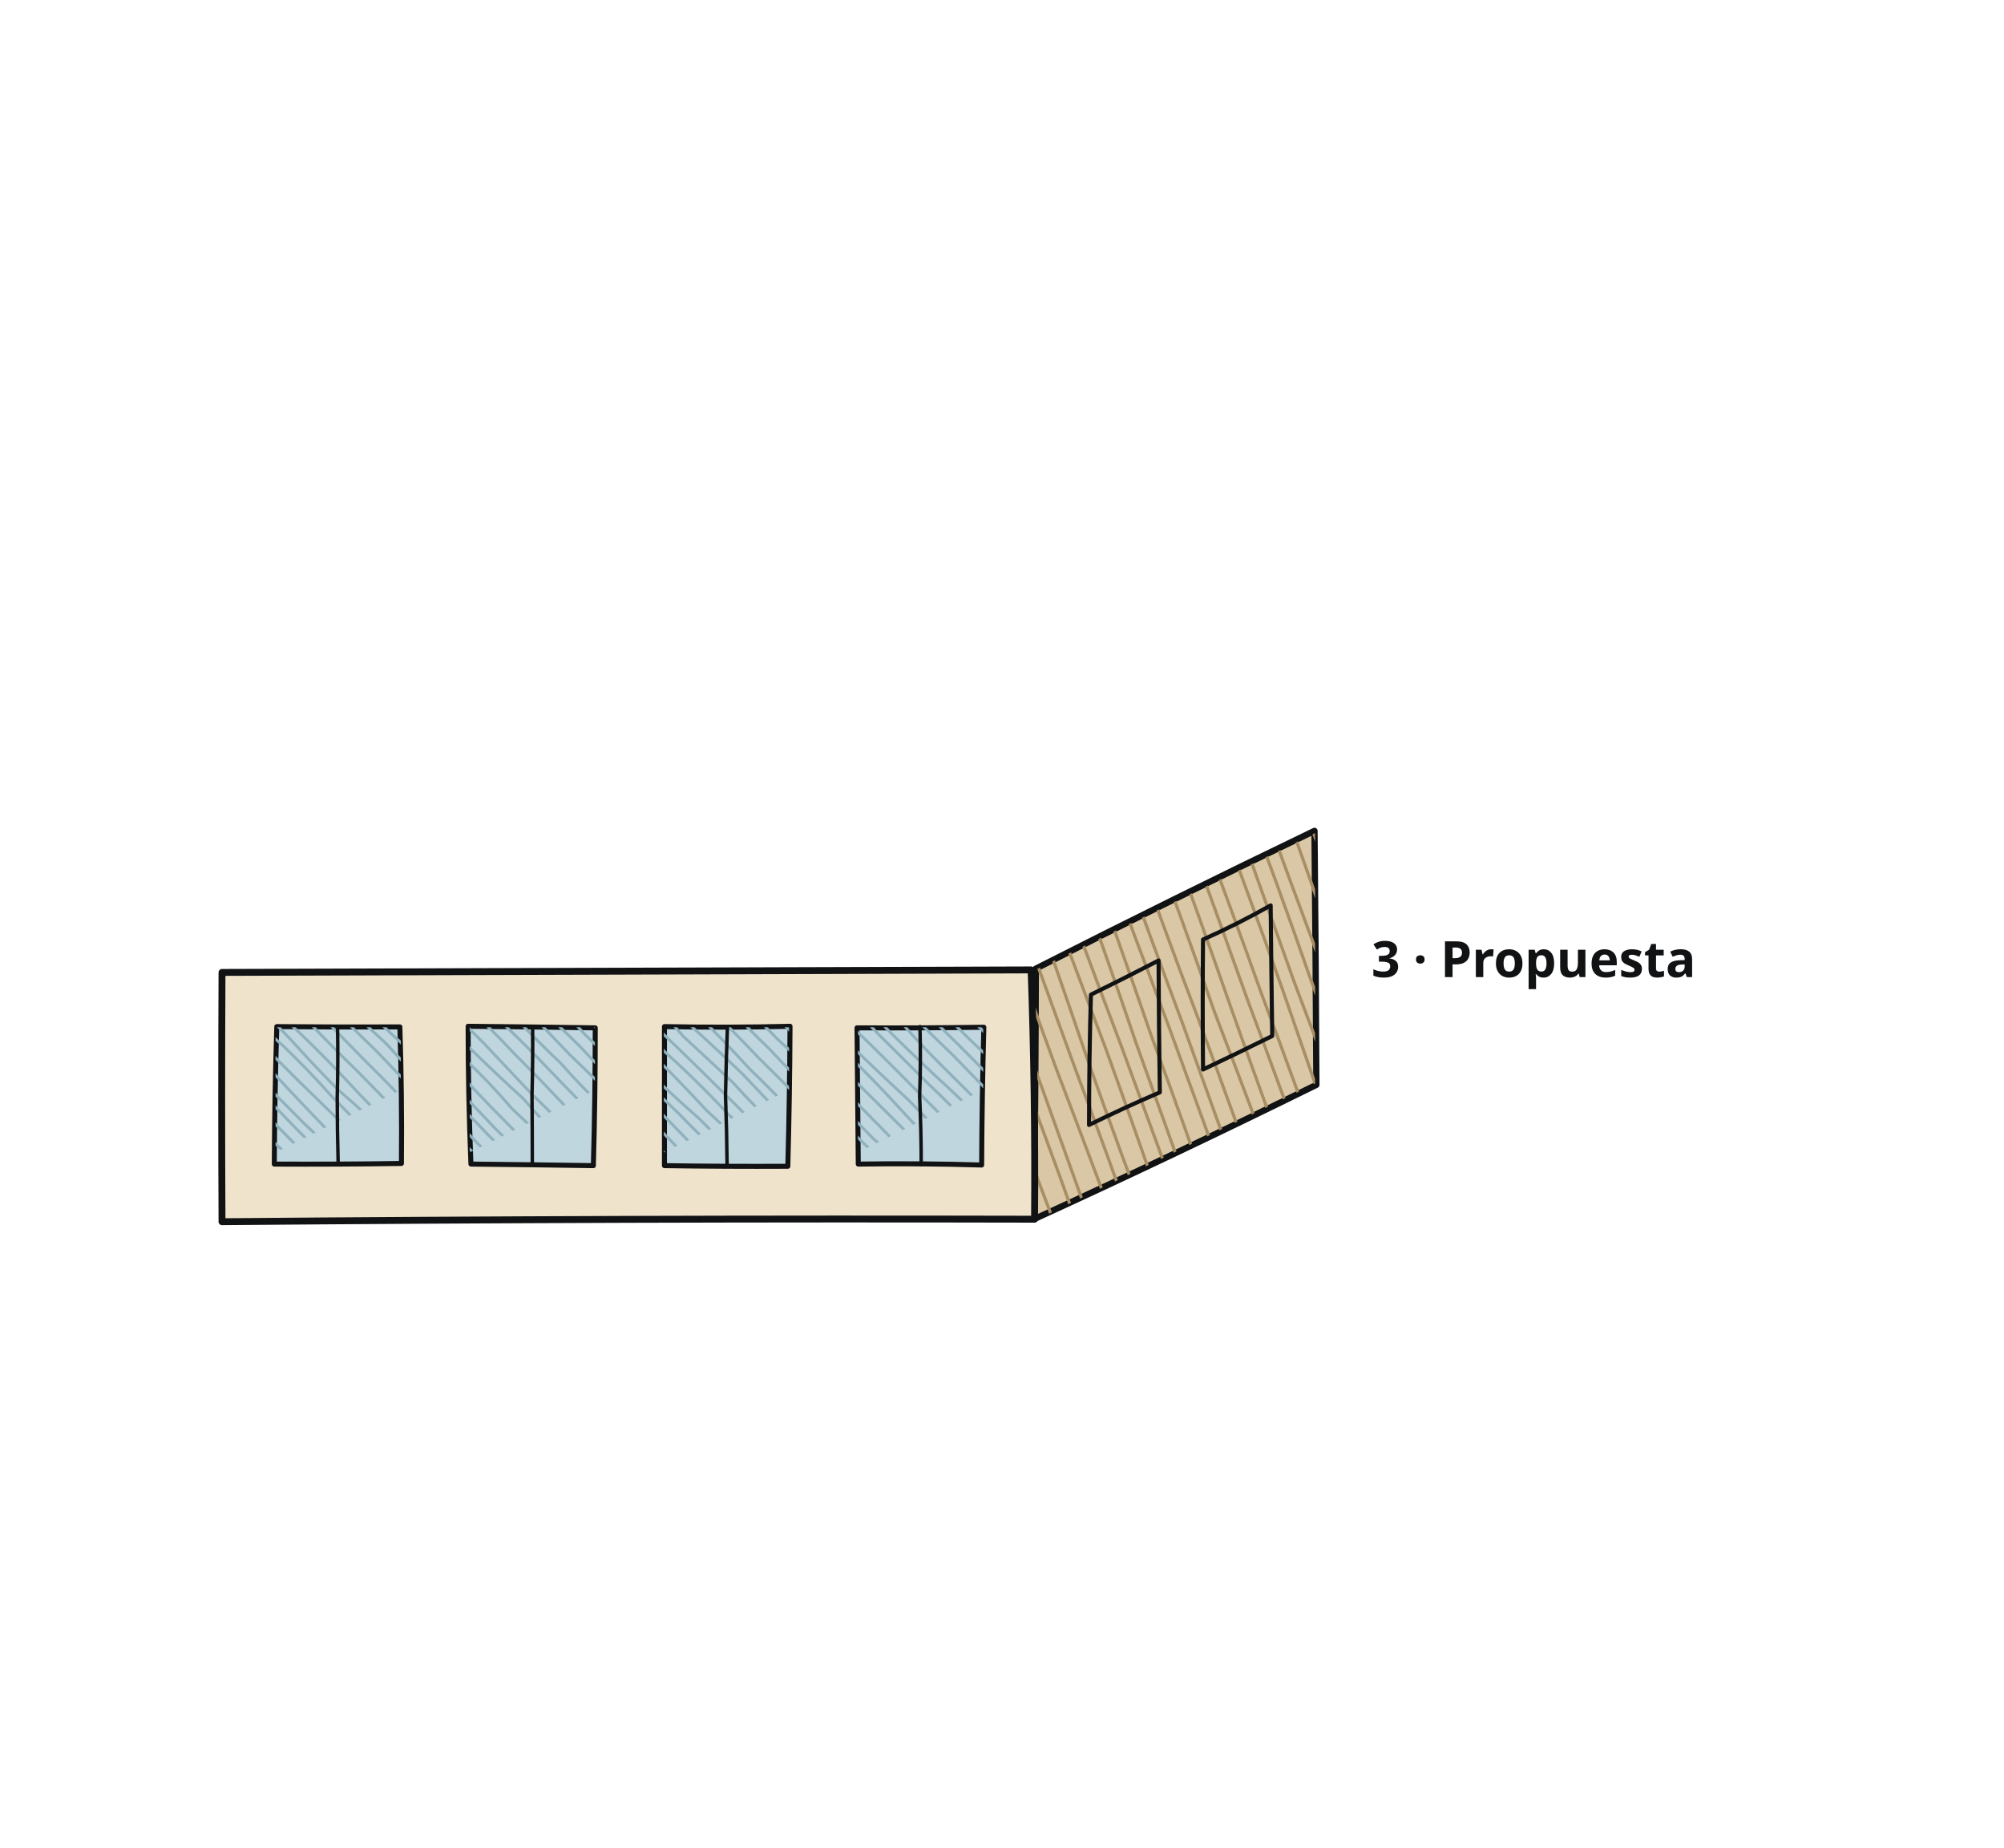
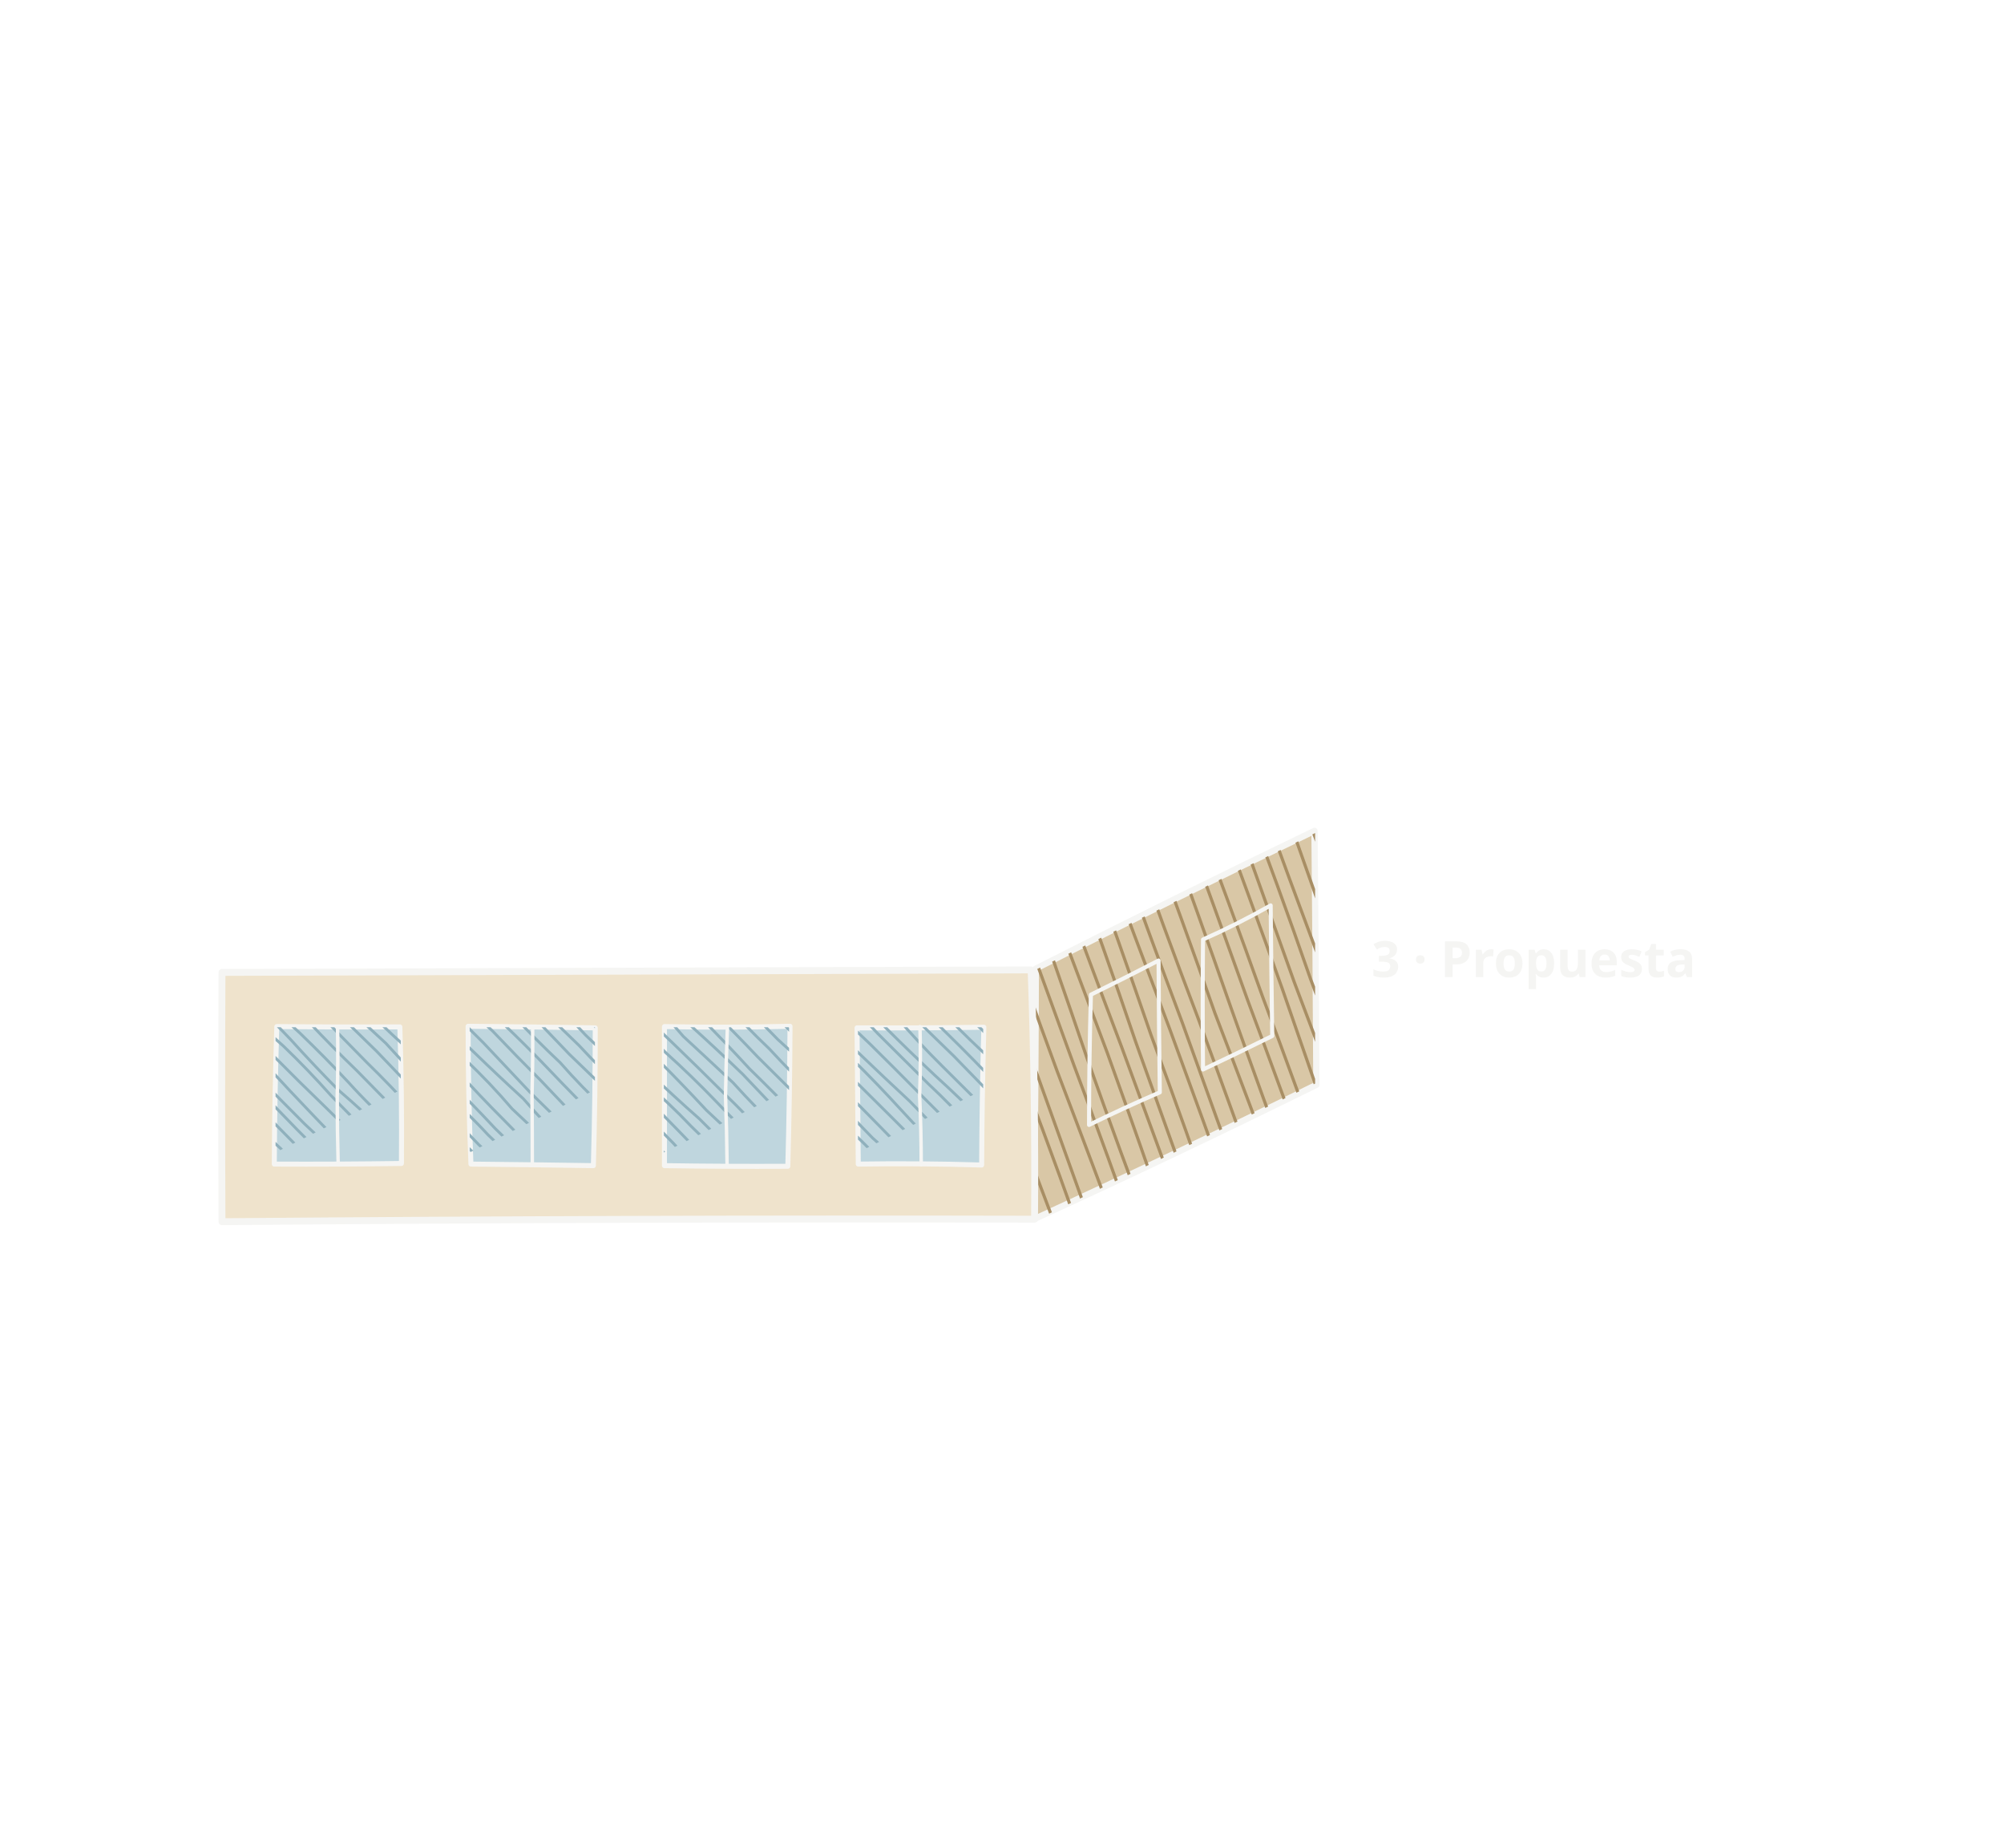
<svg xmlns="http://www.w3.org/2000/svg" width="640" height="590" viewBox="0 0 640 590">
  <defs>
    <clipPath id="a8">
      <path d="m330 390 90-44v-80l-90 44Z" />
    </clipPath>
    <clipPath id="a9">
      <path d="M88 328h40v20l-40 20Z" />
    </clipPath>
    <clipPath id="a10">
      <path d="M150 328h40v20l-40 20Z" />
    </clipPath>
    <clipPath id="a11">
      <path d="M212 328h40v20l-40 20Z" />
    </clipPath>
    <clipPath id="a12">
      <path d="M274 328h40v20l-40 20Z" />
    </clipPath>
  </defs>
-   <path fill="#D9C7A6" stroke="#111214" stroke-linecap="round" stroke-linejoin="round" stroke-width="2" d="M330.2 389.3q45.4-20.8 90.2-42.9-.2-41-.6-81.1-44.9 21.6-89 44-.1 40.7-.6 80" />
+   <path fill="#D9C7A6" stroke="#F5F5F3" stroke-linecap="round" stroke-linejoin="round" stroke-width="2" d="M330.2 389.3q45.4-20.8 90.2-42.9-.2-41-.6-81.1-44.9 21.6-89 44-.1 40.7-.6 80" />
  <g fill="none" stroke="#A88E64" stroke-linecap="round" stroke-linejoin="round" stroke-width="1" clip-path="url(#a8)">
    <path d="M451.8 164.4q11.1 30 21.8 59.9 11.1 30.2 21.8 60.4 10.9 29.4 21.9 59.4 11.2 29.9 21.6 60.4M447 165.4q10.3 30.1 21.3 60.2 11.2 30 22.5 60.5 10.6 29.9 21.2 59.7 11.4 30.3 22.4 60.3m-93.1-238.3q11.7 30 22.7 60.1 10.5 30 21.7 59.4 10.8 29.9 22.1 60.2 10.5 30.3 21.3 60.7M436.5 170q10.6 29.1 21.2 59.2 11 30 21.9 60.1 11.3 30.1 22.3 60.3 11.3 30 22.1 60.5m-92.6-238.9q10.9 29.7 21.5 59.9 11.4 29.8 22.5 60.1 10.6 30.4 21.4 60.5 11 29.7 22.5 60.1M426.6 173q11.1 29.8 21.8 60.2 10.8 29.8 21.8 60 11.3 29.9 21.8 59.7 11 30.5 22.3 60.3m-93.9-238.5q10.9 30.5 22.5 60.6 11.1 30.2 21.7 60.1 10.8 29.9 21.8 59.8 11.1 30.5 21.6 60.3m-92-239.1q10.6 30.8 21.9 60.8t21.8 59.8q11.3 30.4 21.8 60.5l22.8 59.6M411.7 179q10.5 29.8 21.6 59.8 11.5 30.4 22.4 60.3 10.5 30.4 22 59.8 11.3 30.7 21.9 60.4m-92-239.5q10.3 30.4 21.6 60.6 11.3 29.9 21.9 59.9 10.7 30.5 22 60 11 30.5 21.9 60.3m-94-238.2q11.2 29.9 22.6 60 10.9 30.3 21.4 60.1 11 30.1 22.4 59.7 10.2 30.5 21.2 60.3m-92.5-238q10.9 30 21.9 59.8 11.3 29.5 22.3 59.9 11.1 30.1 22.2 60.6 10.2 30 21.3 60.1m-92.9-238.6q10.4 30.5 21.4 60.5 11.3 30.1 22.2 59.3 10.9 30.8 21.7 60.7 11.4 30.1 22.3 60.4M385.2 188q11 29.9 21.6 60l21.4 60.6q11 29.9 22 59.7 11.1 30.3 22 60.8m-92.7-239.3q10.2 30.8 21.3 60.7 10.9 30 22.1 60 10.7 30.3 21.8 60.2 11.3 29.8 21.9 59.8M375 192q11.2 30.4 21.6 60.3 11.4 29.9 21.9 60.2 11.5 30.2 22.2 60.1 11.5 29.7 22 59.5m-92.2-238q10.5 29.9 21.3 59.2l21.5 60.2q11.2 29.6 22.6 60.1 10.2 31 21.4 61m-92.6-239.4q11.2 29.8 22.7 60 11.4 30.5 22.1 60.5 10.4 30.2 21 60.3 11 30.6 22.6 60.3M359.7 197q11.2 30.4 21.4 61 11.4 30.2 22.1 60.2 11 29.2 21.5 59.2 10.7 31 21.8 61.1M354.3 199q11.2 29.8 22.4 60.2 11.1 30.3 21.8 60.3 11.5 30.7 22.1 60.5 10.9 29.5 21.8 59.4m-92.6-238.7q10.9 30.2 21.8 60.8 10.9 29.8 21.5 60.2 10.4 29.4 21.6 59.5 11.4 30.5 21.9 61M343.9 203l22.4 60.5q11.1 29.8 21.7 60 11.4 29.7 22.4 59.5 11.2 30.4 21.6 60.5m-92.5-238.9q10.6 30 21.3 60.9 10.5 29.9 21.7 59.3 11.4 30.8 22 60.9t22 59.6m-92.6-239.1q11.3 30.2 21.7 60.2 10.6 29.8 22 60.2 10.7 29.9 21.8 60.4 10.7 30.2 22.3 60.3m-92.4-238.6q11.2 29.5 21.8 59.9 11.2 30.2 22.4 59.8 10.9 29.7 21.8 60.2 11.1 30.2 21.6 60.7M324 210.6q10.9 29.9 22.2 59.5 11 30.1 21.4 60.4 11.1 29.9 21.6 60.6 11 29.4 22.1 59.4m-92.8-238.7q11.7 29.6 22.7 60.1 11.1 30.1 21.5 60.8 11 30.7 21.6 60.4 11.3 30.3 21.7 59.9m-91.4-239.1q11 30.2 21.3 60.4 11.1 30.4 22.3 60 10.8 29.6 21.9 59.8 10.9 29.8 21.9 60.3M309.8 216q11 30 21.3 60.3 11.4 30.2 22.5 59.8 11 30.5 21.1 60.1 10.6 30 22.2 60.2m-92.8-238.2q10.9 29.3 22 59.3 10.8 30.2 21 60.2 10.8 30.6 22.1 60.3 10.9 30.6 22 60.3M299 220q11.2 29.4 21.8 59.5 11.4 30.8 22.2 60.7 11.2 29.8 21.5 59.3 10.7 29.8 21.8 60.6M294 221.6q10.7 29.5 22.1 59.4 10.3 30.7 21.5 61 11.3 29.6 22.3 59.3 11.1 30.5 21.8 60.2m-94-238.3q10.7 29.8 21.7 60.6 11 30.3 22.2 60.3 10.7 29.9 21.6 60.2 11.5 29.6 22.4 59.5m-92.7-238.9q11.3 30.9 21.8 60.9l22.5 59.5q11.5 30.3 22 60.5 10.6 29.6 21.9 59.6m-93.8-237.6q11.1 30.1 21.3 60 11.5 29.8 22.2 60.2 10.9 29.5 22.5 59.9 10.8 29.4 21.2 59.6m-93-238.5q11.1 30.7 22.1 60.7 10.8 30.1 21.8 60.1 11.2 29.4 22 59.7 11 29.9 22 60.7m-92.5-238.8q11.1 29.9 22.2 60.2 10.7 30 21.9 59.5 10.3 30.4 21.5 60.1 11.2 30.7 22.2 60.5m-92.8-238.3q11.4 29.6 22 59.7 11 30 22.1 60.1 10.7 29.8 21.3 60.2 11.2 29.7 22.4 60M256.6 235q10.9 30.7 21.2 60.5 11.4 30.1 22.5 59.6 11.4 29.9 21.9 60.1 11.1 30.1 21.1 60.4m-91.7-238.9q10.5 30 21.6 60.4 10.4 29.6 21.8 59.9 10.3 29.6 21.6 60 11.1 30.4 22.3 60.2m-93.2-238q11.6 29.9 22.3 59.5 11.1 30.4 21.3 60.5 11.4 30.1 21.8 59.8 11.4 30.8 21.8 60.8M241 240.7q10.7 29.5 22.5 59.7 10.5 30.1 21.5 59.9 11 30.3 21.8 60.6 10.7 29.7 22.2 59.8m-93.8-238.2q11.4 29.5 22.2 59.9 11 30.1 21.6 60.7 11.1 29.7 21.8 60.1 11.5 30 22 60.4m-91.9-239.2q10.9 29.7 21.6 60.3 10.8 30.5 22.1 60.2 10.6 30 21.8 60.4 11.3 30.2 21.7 60m-93.3-239.4q11.3 30.6 21.9 61 10.6 30.3 22.1 59.7 10.7 30.5 22.1 60.1 11 29.9 22.2 59.8m-92.6-238.8q11.5 29.8 22.2 60.2 10.6 30.1 21.8 60.7 11.2 29.8 21.9 59.5 10.7 30.4 21.8 60.1m-93.1-237.9q10.5 29.8 21.8 59.9 11 30.2 22 60 10.9 29.7 22 60.2 10.8 29.7 21.2 59.9" />
  </g>
-   <path fill="#EFE3CC" stroke="#111214" stroke-linecap="round" stroke-linejoin="round" stroke-width="2.2" d="m70.9 310.5 258.4-.8q1.4 39.8 1.1 79.6-129.7-.3-259.5.8-.2-39.5 0-79.6" />
-   <path fill="#BFD6DE" stroke="#111214" stroke-linecap="round" stroke-linejoin="round" stroke-width="1.6" d="M88.4 327.8q20.1.2 39.3.1.7 21.5.5 43.6-20.3.3-40.6.2.1-21.5.8-43.9" />
+   <path fill="#EFE3CC" stroke="#F5F5F3" stroke-linecap="round" stroke-linejoin="round" stroke-width="2.2" d="m70.9 310.5 258.4-.8q1.4 39.8 1.1 79.6-129.7-.3-259.5.8-.2-39.5 0-79.6" />
+   <path fill="#BFD6DE" stroke="#F5F5F3" stroke-linecap="round" stroke-linejoin="round" stroke-width="1.6" d="M88.4 327.8q20.1.2 39.3.1.7 21.5.5 43.6-20.3.3-40.6.2.1-21.5.8-43.9" />
  <g fill="none" stroke="#8FB0BC" stroke-linecap="round" stroke-linejoin="round" stroke-width=".9" clip-path="url(#a9)">
    <path d="M108 285.4q7.8 7.6 15.9 15.6 8 8.5 15.1 16.1 8.4 8 15.9 15.2 7.2 8.3 15.2 16.2m-65-60.4q7.8 8.2 15.8 15.9 8 7.5 15.1 16 8 7.5 16.3 14.7l15.2 15.6m-65.6-59.2q7.6 7.8 15.6 15.6 8.4 7.7 16 15.3 8.3 7.8 16 16.2 8.2 7.2 15.5 15m-64.8-58.9q7.2 7.7 14.6 15 8.1 8.2 15.7 15.5 8.6 7.4 16.4 15.5 7.8 7.5 15.1 15.6M97.2 296q7.7 7.4 16.1 15.6 7.8 7.8 14.9 15.5 8.4 8.1 16.3 15.6 7.6 7.5 14.8 15.6m-64.5-59q7.5 7.5 14.7 15.5 7.7 8 15.6 15.4 8.1 7.3 15.7 15.6 7.3 7.6 15.5 16.1m-64.8-59.7Q99 310.5 107 318q7.9 7.5 16.2 15.1 7.6 8.3 14.8 16.1 8.3 7.3 16.2 14.7m-65.9-59.2q8.5 7.4 16.3 15.7l15.7 15.3q7.6 7.9 15.5 16.2 7.1 8.4 15 15.9M86 308q7.6 7.6 15.6 15.3 7.6 7.9 15.6 16 7.6 7.4 14.7 15.3 7.5 7.6 15.8 15.9m-65.1-60.2q7.8 8 15.9 15.9 7.6 8.1 15.5 15.7 7.9 8 15.7 16 7.1 7.4 15.1 14.9m-65.1-58.5q7.7 8 16.1 15.6 7.9 7.6 15.4 15.6 7.4 8.2 15.6 15.4 7.9 7.2 15.2 15.1m-64.9-59.8q8.2 7.8 15.6 15.6 7.4 8.2 15.2 16.1 8.5 7.3 16.4 15.1 7.8 8.4 15.2 16.2m-65.1-60q8.3 7.9 16.2 14.9 7.8 7.5 15.1 15.7 7.9 8 15.5 16 7.5 7.5 15.3 15.9m-64.7-59.6q8 7.3 15.8 15.3 8.1 8.2 15.7 15.5 7.3 7.2 15.4 15.1 8 7.7 15.9 16.3m-65.8-59.2q8.1 7 16.1 14.9 7.9 8.6 15.1 16.1 7.5 8 15.9 15.3 7.8 7.4 15.4 15.6m-65.1-60q8.1 7.7 15.4 16 7.8 8 15.7 15.9 7.9 7.3 15.5 15.3 8.6 7.9 16.2 15.6m-64.7-60.2q7.9 7.5 15.5 15.6 7.9 8 15.2 15.6 8.1 8.2 16.2 15.8 7.9 7.1 15.4 14.9m-64.9-58.8q7.4 7.7 15 14.8 8.2 8.4 15.6 15.9 7.7 7.9 15.6 15.7 8.1 7.6 15.6 15.3m-65.7-59.3q7.9 7.8 15.6 16 7.9 8 16.3 15.7 7.7 7.5 14.8 15.4 8.4 7.7 16.2 15.8m-65.5-59.5q8.3 8.1 16 15.4 7.1 7.1 15 14.9 8.1 7.6 16 16.1 8 8.2 15.9 15.7M53 340.4q8.1 7.8 15.5 15.8 7.6 8 15.2 16.1 7.8 7.1 15.6 15 7.4 7.7 15.5 15.7m-64.4-59.7q7.5 7.6 15.2 15.7t15.7 15.5q8.3 7.9 15.8 15.4 8 8 15.3 15.6m-65-59.7q7.9 8.6 15.9 16.4 7.4 7.2 14.9 15.2 7.9 7.9 16 15.8 7.9 7.6 15.7 15.4" />
  </g>
-   <path fill="none" stroke="#111214" stroke-linecap="round" stroke-linejoin="round" stroke-width="1.1" d="M107.8 328q.2 11.2-.1 22.1 0 10.9.3 21.7" />
-   <path fill="#BFD6DE" stroke="#111214" stroke-linecap="round" stroke-linejoin="round" stroke-width="1.6" d="M149.5 327.7q20.8.2 40.6.5 0 22.4-.6 44-19.2-.3-39.1-.5-.9-22-.9-44" />
+   <path fill="none" stroke="#F5F5F3" stroke-linecap="round" stroke-linejoin="round" stroke-width="1.1" d="M107.8 328q.2 11.2-.1 22.1 0 10.9.3 21.7" />
+   <path fill="#BFD6DE" stroke="#F5F5F3" stroke-linecap="round" stroke-linejoin="round" stroke-width="1.6" d="M149.5 327.7q20.8.2 40.6.5 0 22.4-.6 44-19.2-.3-39.1-.5-.9-22-.9-44" />
  <g fill="none" stroke="#8FB0BC" stroke-linecap="round" stroke-linejoin="round" stroke-width=".9" clip-path="url(#a10)">
    <path d="M170.1 286.1q7.7 7.7 15.2 15 7.2 7.9 15.4 15.5l15.5 15.5q7.9 7.6 16 16.1m-64.9-59.7q7.9 7.6 15.1 16.2 7.7 7.5 16.1 15.1 8 7.9 15.8 15.5 7.9 7.8 15.5 15.1m-65.2-58.9q7.9 7.8 15.4 15.6 7 7.4 14.9 15.5 7.8 7.5 15.8 15.3l15.5 15.7M161.1 295q8.2 7.8 15.3 15 7.8 8 16.1 15.5 7.2 8.1 15.3 15.4 8.4 8.2 16 16m-64.8-60q7.3 7.6 15.6 15.5 7.3 7.4 15.4 15.3 7.5 8.2 15 16 8.3 8 16.1 15.8M156.2 299q8.4 7.8 16 16 7.3 7.4 14.8 15.5 8.5 8.1 16.3 16 8 7.3 15.3 14.7m-65.2-58.7q8 8.1 15.2 15.5 8.5 8.3 16.3 15.8 7.2 7.8 15.2 15.3 7.8 7.4 15.3 15.3m-64.5-59.6q7.6 7.9 15.5 15.6 7.3 7.8 15.4 16.2 8 7.8 15.8 15.1 8.1 7.8 15.3 16m-65.5-59 15.9 14.9q7.4 8 15.6 15.7 7 8 14.8 15.2 7.5 7.5 15.8 15.7m-64.8-59.1q8 8.1 15.7 15.5 7.7 7.3 15.2 15.2 7.9 8.3 15.9 16.2 7.7 7.1 15.8 14.8m-65.8-58.6q7.4 7.3 15.8 15 7.5 7.9 15.4 15.8l15.2 16q7.7 7.6 15.8 15m-65.1-58.7q7.5 7.4 15.8 15.7 7.7 8.2 14.9 15.8 7.8 7.7 15.5 15.1 8.5 8.1 16.4 15.3m-65.5-58.9q7.5 8.1 15.9 15.9 7.3 7.1 15.5 14.6 7 8.1 14.9 15.8 8.4 7.6 16.3 16.1m-65.6-60.1 15.9 15.7q8 7.6 14.9 15.7 7.7 7.3 16.3 15.4 7.5 7.7 15.5 16.2m-65-59.6q7.5 7.5 15.6 15.8 7.3 8.1 14.7 15.5 7.4 7.6 15.7 15.5 7.5 7.9 15.8 15.6m-64.7-59.8q7.9 8.1 14.8 15.4 8.1 7.9 15.9 16.3l15.5 15.1q8.1 7.8 16.1 15.7m-65.6-59.8q7.7 7.5 15.6 15.5 8.5 7.3 16.2 15.6 8 7.6 15.4 15.3 7 8 15 15.7M122 333.8q8.1 8.1 15.5 15.6 7.5 7.9 15.4 16.1 8 7.2 15.9 15.3 7.1 7.9 14.8 14.9m-64.7-59.4q7.8 8 16.4 15.8 7.1 8 15 15.1 8.1 8.2 15.5 15.5 8 7.8 15.8 15.6m-64.9-59q7.1 7.3 15.1 15.4t15.8 16.1q8.1 7.8 15.4 15.6 7.5 7.3 15.9 14.9M113 342.5q7.7 7.7 15.5 15.2 8 8.1 15.9 16 7.9 8.2 16 15.5 7.2 7.2 14.9 15.2m-65.1-58.8q7.3 7.6 15.3 15.2 8 7.7 16.3 15.6 7.7 7.5 15.7 15.6 7.3 7.3 15.1 15.6" />
  </g>
-   <path fill="none" stroke="#111214" stroke-linecap="round" stroke-linejoin="round" stroke-width="1.1" d="M170.1 328.1q.1 10.9-.2 21.6.1 11.3.1 22.1" />
-   <path fill="#BFD6DE" stroke="#111214" stroke-linecap="round" stroke-linejoin="round" stroke-width="1.6" d="M212.2 327.8q20.4.4 40.1-.1-.1 22.4-.7 44.7-19.7.1-39.4-.2z" />
+   <path fill="none" stroke="#F5F5F3" stroke-linecap="round" stroke-linejoin="round" stroke-width="1.1" d="M170.1 328.1q.1 10.9-.2 21.6.1 11.3.1 22.1" />
+   <path fill="#BFD6DE" stroke="#F5F5F3" stroke-linecap="round" stroke-linejoin="round" stroke-width="1.6" d="M212.2 327.8q20.4.4 40.1-.1-.1 22.4-.7 44.7-19.7.1-39.4-.2z" />
  <g fill="none" stroke="#8FB0BC" stroke-linecap="round" stroke-linejoin="round" stroke-width=".9" clip-path="url(#a11)">
    <path d="M232.2 286.2q8 7.3 15.1 14.8 7.7 8.3 15.5 15.8 8.3 8.2 16.1 15.8 8.1 7.9 15.7 15m-65.2-58.4q7.4 8.2 15.6 15.6 7.9 7.3 14.9 15.5 7.2 7.9 15.4 15.3 7.3 7.8 15.5 15.6m-64.6-59.9q7.2 8 15 16.2 8.5 7.8 16.4 14.9 8 8 15.5 15.9 7.2 8.1 14.7 15.7m-64.9-59.4q7.8 8.1 15.4 15.7 7.9 7.8 16.4 14.9 7.4 7.9 15.7 15.6 7.6 7.7 14.6 15.5m-64.3-58.9q7.9 7.8 14.9 15.5 8.4 8.1 16.2 15.7 7.7 8.1 15.2 15.4 7.6 8.2 16.1 15.5m-65.8-59q7.6 8.1 15.3 15.4 8.3 8.3 15.8 16 8 7.1 15.1 15 7.7 7.5 16.4 15.4m-65.3-59q7.9 8.4 15.8 15.8 7.4 8.3 15.3 15.8 7.6 8.3 15.5 15.6 8 7.2 15 15.2m-64.7-58.8q7.6 7.6 15.6 15.4 7.7 7.6 14.9 15.2 7.9 7.9 15.8 15.7 7.8 8.3 15.6 15.8m-65.3-59.6q8.1 7.3 15.6 15.5 8 8 15.6 16.3 7.5 7.3 15.3 15.4 7.7 7.8 15.6 15.5m-64.3-60.3q7.1 8.3 15 16 8 7.2 16.3 15.2 7.3 7.7 15.2 16 7.6 7.3 15 15.3m-64.3-59.4q8 7.6 15.1 16 7.8 7.2 15.9 14.8 7.5 8.3 15.4 15.8l15.3 15.9M200 317.6q7.2 8.3 15.1 15.7 8.2 7.9 15.8 15.5 8.1 7.8 15.4 16 7.5 7.4 15.6 15.1m-64.8-59.7q7.8 8.4 15.6 16 8.1 7.3 15.9 15.4 7.4 7.9 15.7 15.4 7.3 7.5 15.1 15.6m-64.3-59.7q7.1 7.8 15.2 15.7 7.6 7.6 15.3 15.9 8.5 8 16.3 14.9 7.7 8.4 15.1 16.3m-65.2-59.4q7.1 7.5 15.1 15.8 8.2 7.9 16.4 15.1 7.6 7.5 15.2 15.7 7.9 7.6 15.2 15.6m-64.1-60q7.5 7.9 15.2 16.1 8.4 7.1 16 15.1 7.6 7.3 15.1 15.5 7.5 7.7 15.2 15.7m-64.5-60q7.5 7.9 15.9 15.4 7.1 7.6 14.9 15.5 7.8 8.2 15.7 15.5 7.2 8.2 15.4 16.4m-64.8-59.9q8.1 8.3 15.3 15.9 8.2 7.2 15.9 15.2 7.3 8.1 15.3 15.7 7.6 7.5 15.5 15.2m-65-59.4q7.7 8.3 16.4 15.8 7.4 7.8 14.8 15.7 8.3 7.8 16.3 15.4 7.8 7.4 15 15.2m-65.3-58.2q7.6 7.2 15.3 15.4 8.3 7.9 16.1 14.8 7.5 7.7 15.8 16 7.4 8.1 14.7 15.6m-65-59.7 16.3 15.9q7.5 7.7 15.5 15.6 7.7 7.8 15.3 15.9 7.4 7.8 15.5 15.4m-65.1-59.8q7.9 7.8 14.8 16.3 8.2 7.4 16.1 14.9 8.3 7.9 15.8 15.8 7.7 8.2 15.3 16.1" />
  </g>
-   <path fill="none" stroke="#111214" stroke-linecap="round" stroke-linejoin="round" stroke-width="1.1" d="M232.3 328.2q-.4 10.5-.6 21.6.4 11.1.5 22.1" />
-   <path fill="#BFD6DE" stroke="#111214" stroke-linecap="round" stroke-linejoin="round" stroke-width="1.6" d="M273.7 328.2q20.5.1 40.5-.2-.6 22.5-.7 44-19.7-.6-39.4-.3z" />
+   <path fill="none" stroke="#F5F5F3" stroke-linecap="round" stroke-linejoin="round" stroke-width="1.1" d="M232.3 328.2q-.4 10.5-.6 21.6.4 11.1.5 22.1" />
+   <path fill="#BFD6DE" stroke="#F5F5F3" stroke-linecap="round" stroke-linejoin="round" stroke-width="1.6" d="M273.7 328.2q20.5.1 40.5-.2-.6 22.5-.7 44-19.7-.6-39.4-.3z" />
  <g fill="none" stroke="#8FB0BC" stroke-linecap="round" stroke-linejoin="round" stroke-width=".9" clip-path="url(#a12)">
    <path d="M293.7 285.8q8.1 7.8 15.9 15.2 7.6 7.7 15.7 16.3 8.1 7.5 15.7 15.1 8.2 7.5 15.7 15.2M290.9 289q8.2 7.9 15.7 15.6 7.9 7.8 15.4 15.4 8.1 8 16.2 15.8L353 351m-64.8-59.6q7.8 7.7 15.1 16.3 8.4 7.2 16.1 15.2 7.8 8.3 15.6 16.1 7.7 7.7 15.3 14.7M285 295.1q8.2 7.8 15.7 15.4 8 7.5 15 15.8 7.9 7.2 15.6 15.2 8.4 7.8 15.8 15.7m-65.5-58.9q8.1 8.3 16.4 15.5 7.6 7.8 15.4 14.8 7.6 7.7 14.9 16 8.2 8 15.5 15.9m-65-59.6q7.7 7.6 15.3 15.3 7.7 8 15.8 15.9 7.9 7.5 16.3 15.6 7.7 8.2 14.6 15.5m-65-60.1q8.2 8 15.9 16.3l15.2 15q8.3 8.3 15.6 16.2 8.1 7.1 15.8 15.2m-65.2-59.1q7.8 8 15.8 15.1 8 8 15.7 15.4 8 8.2 15.3 15.8 7.9 8.1 15.9 15.4M270.6 310q7.7 7.6 15.6 14.6 7.1 8.3 14.9 16 8.2 8.2 16.1 16 8 7 15.1 14.8m-64.7-58.9q7.7 7.4 15 15.4 7.8 7.8 16 15.5 8.4 7.6 15.9 15.4 7.5 7.7 15 15.6m-64.2-59.8q7.7 7.6 15.1 15.5 8.2 8.1 16.1 16 7.8 7.3 15 15.4 7.8 7.5 15.9 15.7m-65.6-59.3q7.7 7.6 16.1 15.5 7.5 7.4 15.4 15.4l15.9 15.9q7.7 7.8 14.7 15.3m-65.2-59.8q7.6 7.9 15.6 16.1 7.7 7.4 16.2 15.3 7.5 7.8 15.1 15.3l16.1 15.7m-65.1-59.8q8.1 8.2 15.7 15.5 8.1 8 15.3 15.9 7.5 8.3 15.7 15.7l15.3 15.3M254 326.4q7.4 7.8 15.3 15 7.8 7.8 15.7 15.6l15.8 15.8q7.8 8.2 14.8 15.9m-65.5-59.9q8.4 7.7 15.9 15.6 7.3 7.5 15.4 15.7 7.7 8 15.9 15.7 7.3 8.3 15.6 15.7m-65.3-59.8q8.5 8.2 16 15.4 7.5 8.6 15.1 16.3 8.4 7.3 16 15.2 7.9 8 15.5 15.8m-65.4-60.2q8.1 7.8 16 15.9 7.3 7.4 15.5 15.4 7.8 8 15.4 15.7 8.3 7.9 16.1 15.6m-65.3-59.5q7.8 7.8 15.5 15.4 7.7 8 15.7 15.7 7.9 7.8 15.6 16.2 7.4 7.7 14.7 15.4m-65.3-59.9q7.8 7.7 16.3 15.6 7.5 7.3 15.5 15.6 7.9 8.1 15.7 16.3 7.7 7.7 15.3 15.5m-65.2-59.4q7 7.8 14.8 15.4 8.3 7.8 16.4 16.3 7.3 7.2 15.6 15.1 7.7 7.6 15.2 15.4m-65.2-59.1q8.3 8.1 15.7 16.1 7.8 7.9 15.3 15 7.9 8.1 15.6 15.8 8.1 8.2 15.8 15.4" />
  </g>
-   <path fill="none" stroke="#111214" stroke-linecap="round" stroke-linejoin="round" stroke-width="1.1" d="M293.8 327.8q.3 11-.1 22.2.5 11.2.5 21.9" />
-   <path fill="none" stroke="#111214" stroke-linecap="round" stroke-linejoin="round" stroke-width="1.3" d="M348.4 317.6q11-5.4 21.6-10.9.1 21.4.4 42.1-11.2 4.8-22.6 10.4 0-21.2.6-41.6m35.8-17.6q11.2-5 21.6-10.9.2 20.9.5 41.7-11.3 5.6-22.1 10.7-.2-20.9 0-41.5" />
-   <text x="438" y="312" fill="#111214" font-family="Geist, sans-serif" font-size="16" font-weight="600">3 · Propuesta</text>
+   <path fill="none" stroke="#F5F5F3" stroke-linecap="round" stroke-linejoin="round" stroke-width="1.1" d="M293.8 327.8q.3 11-.1 22.2.5 11.2.5 21.9" />
+   <path fill="none" stroke="#F5F5F3" stroke-linecap="round" stroke-linejoin="round" stroke-width="1.3" d="M348.4 317.6q11-5.4 21.6-10.9.1 21.4.4 42.1-11.2 4.8-22.6 10.4 0-21.2.6-41.6m35.8-17.6q11.2-5 21.6-10.9.2 20.9.5 41.7-11.3 5.6-22.1 10.7-.2-20.9 0-41.5" />
+   <text x="438" y="312" fill="#F5F5F3" font-family="Geist, sans-serif" font-size="16" font-weight="600">3 · Propuesta</text>
</svg>
